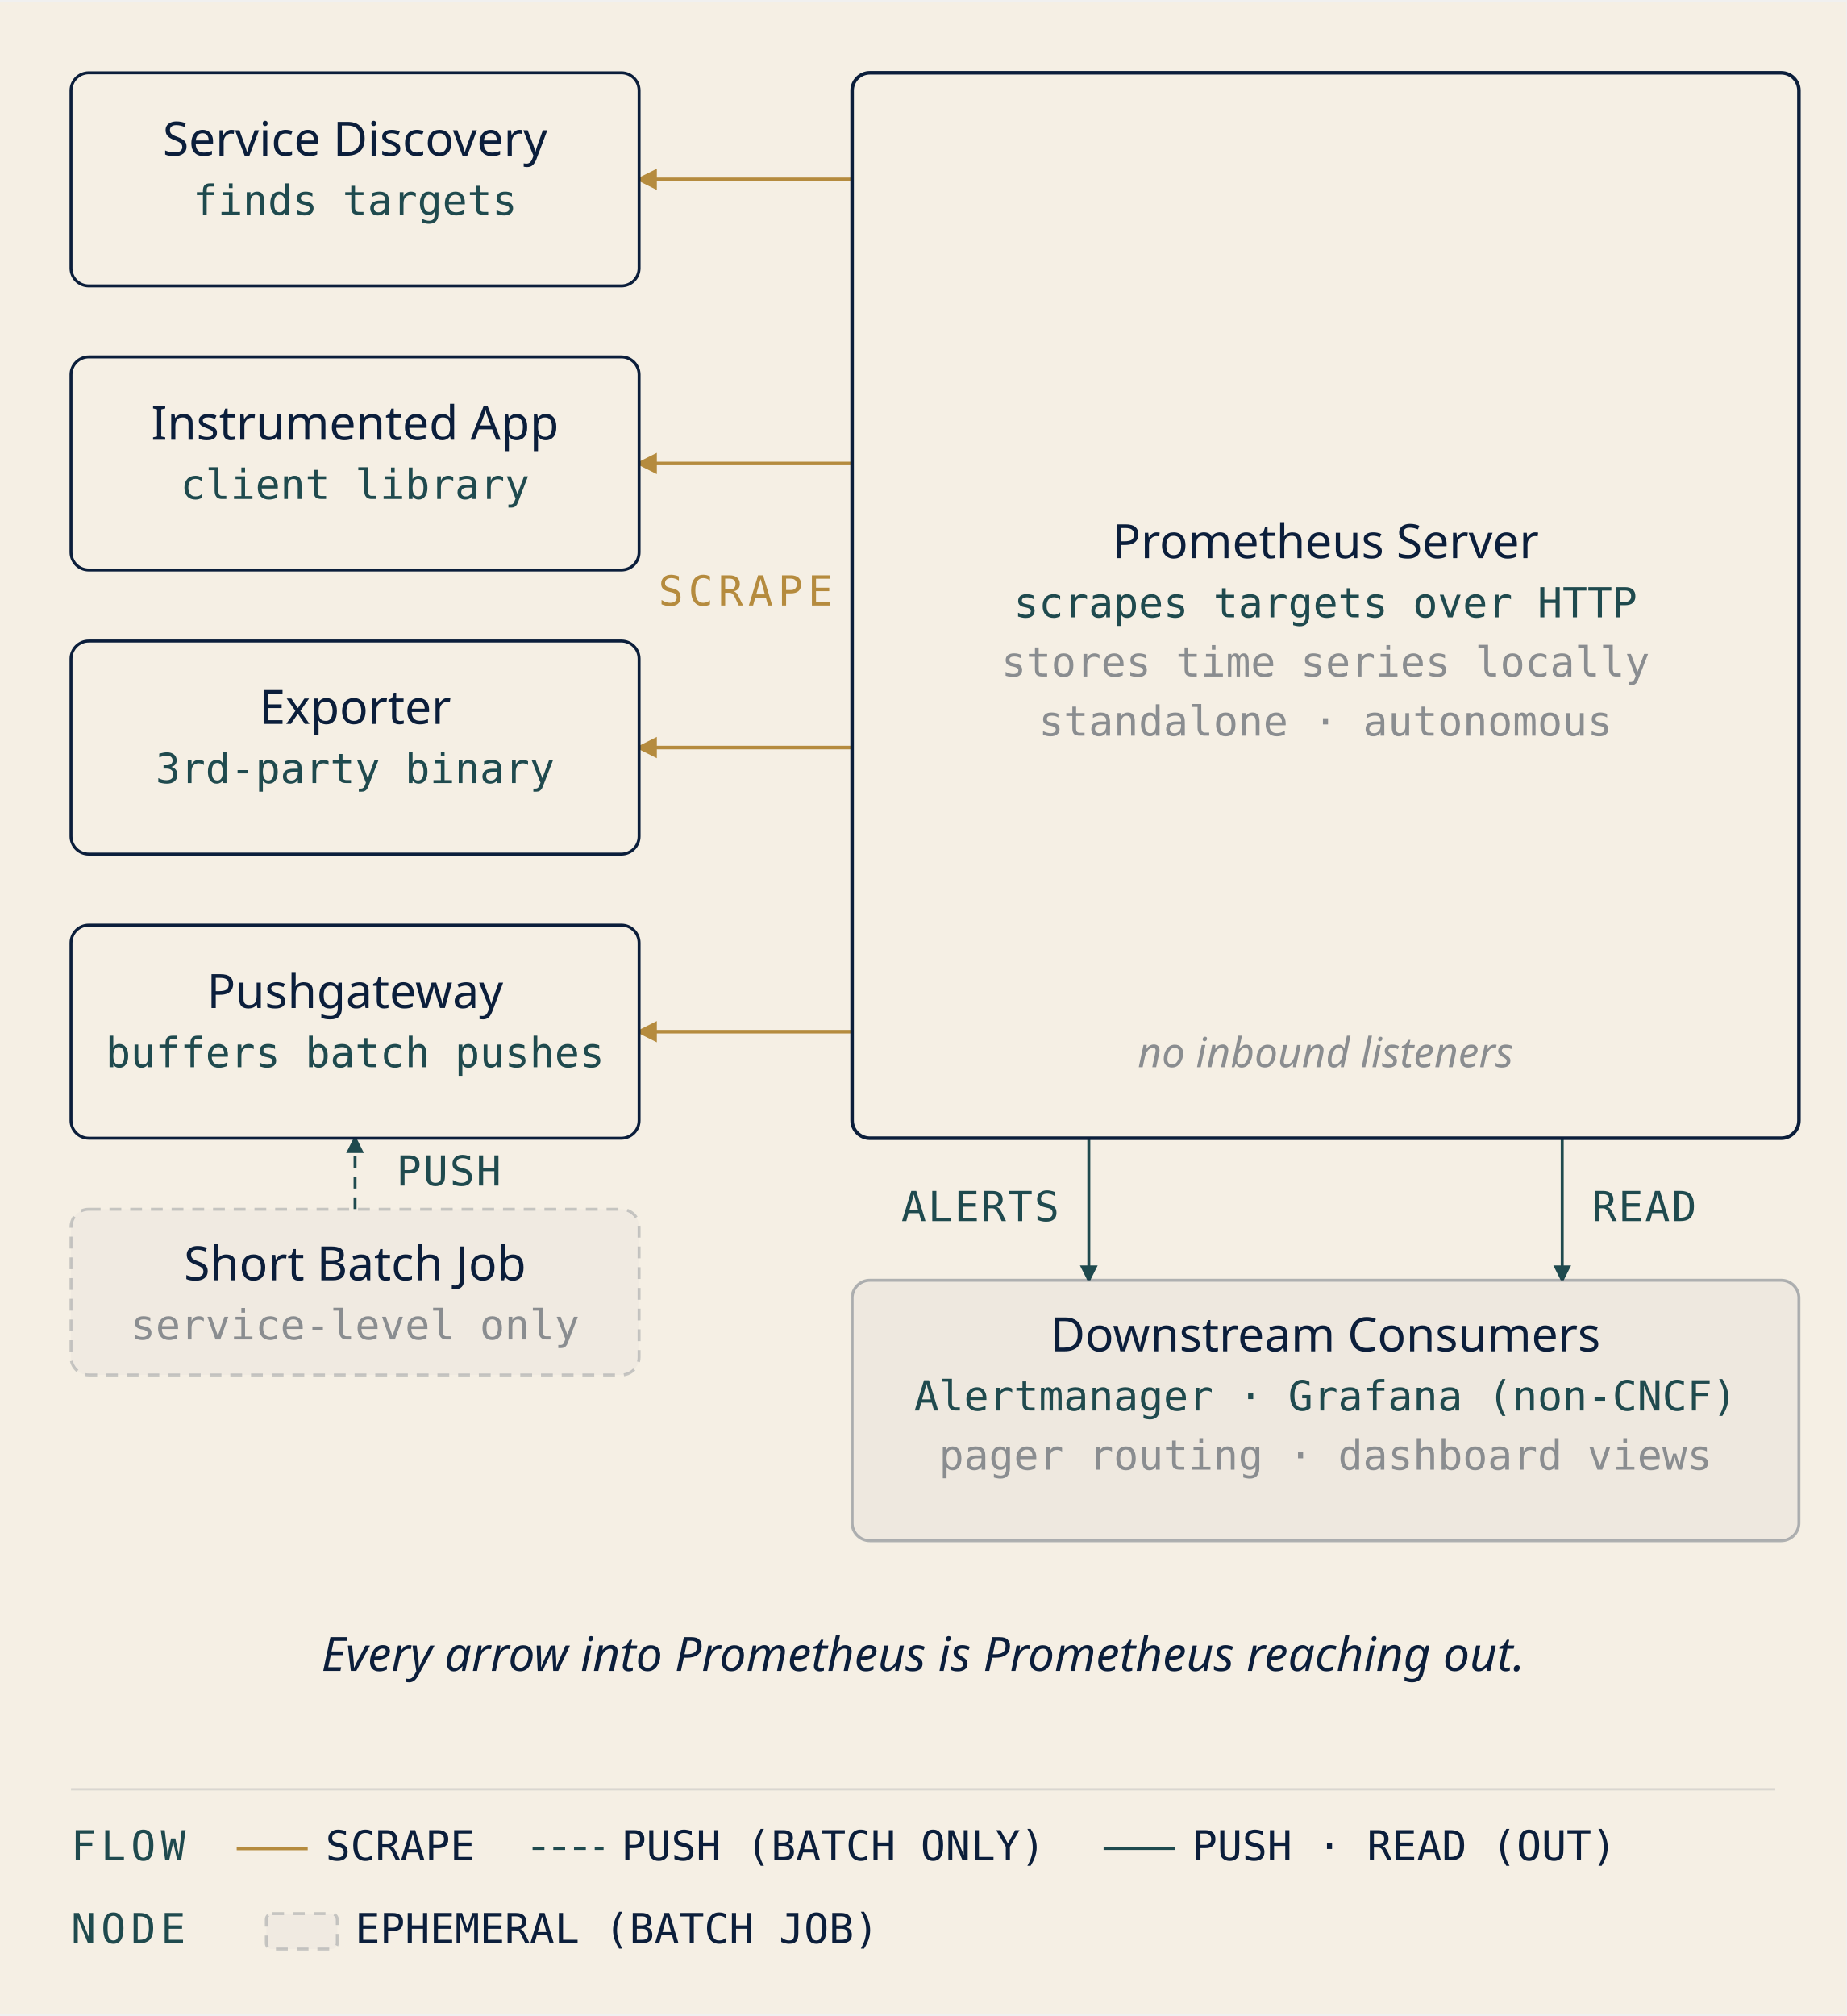
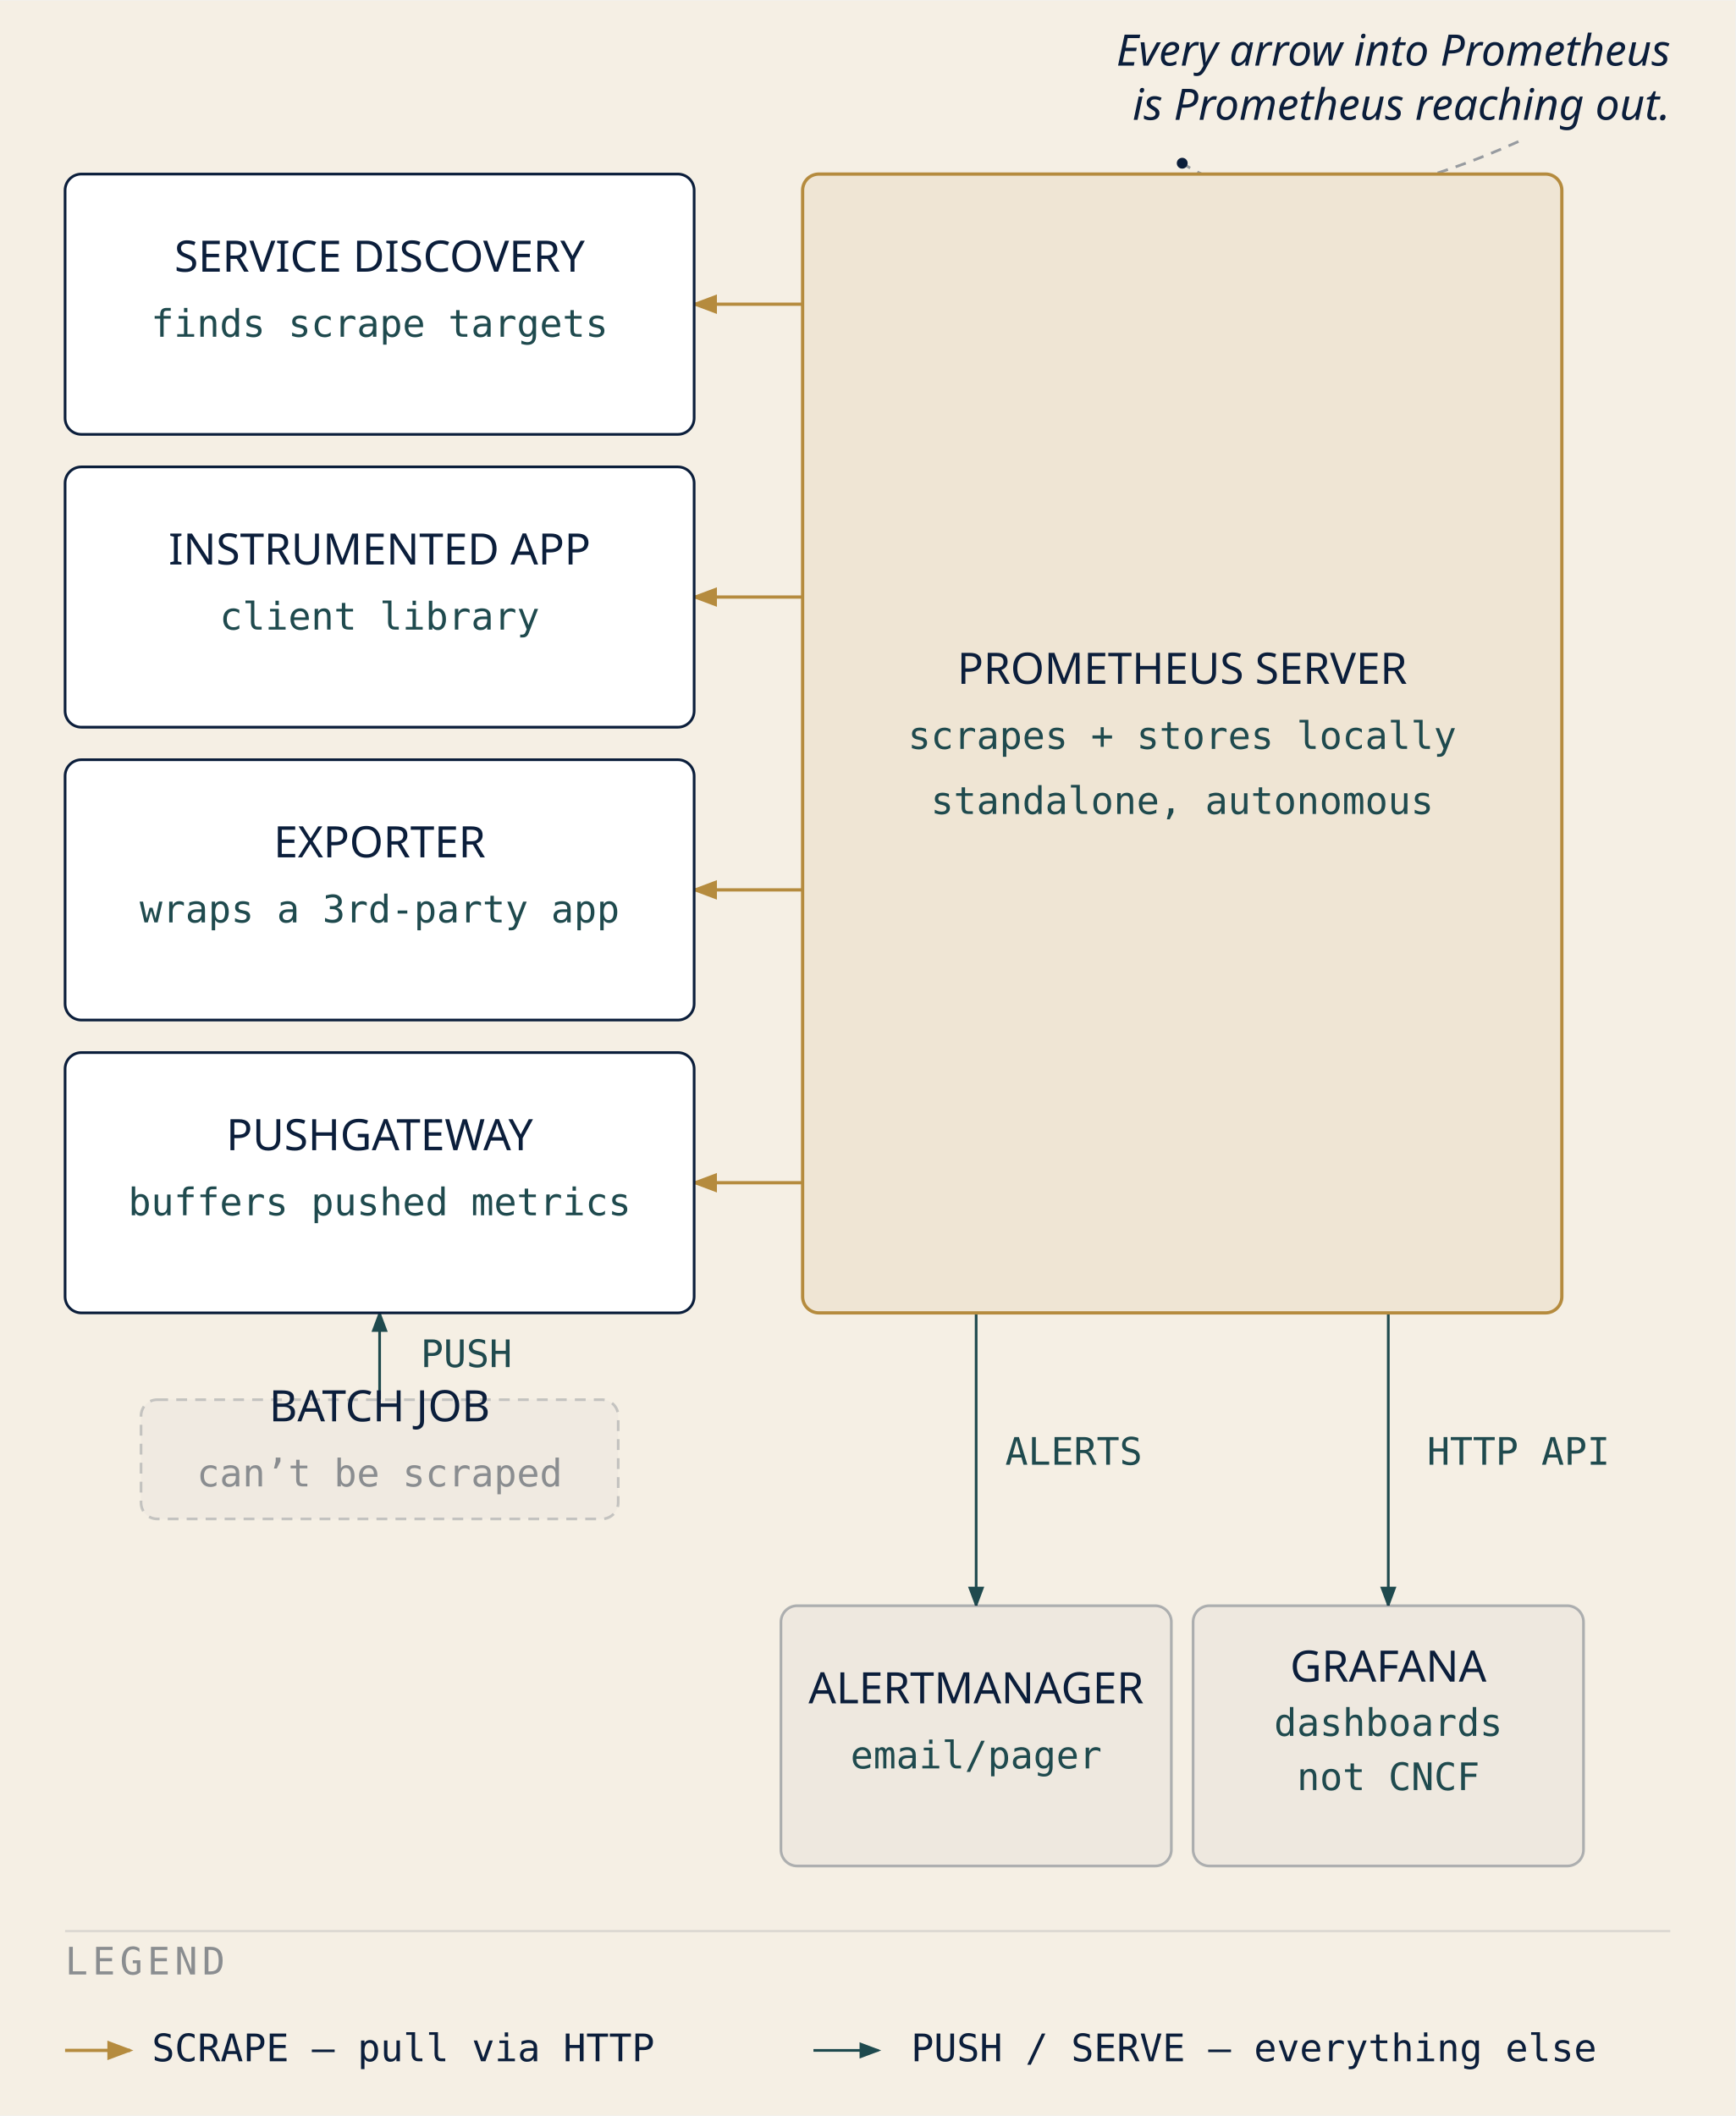
- <svg xmlns="http://www.w3.org/2000/svg" viewBox="0 0 624 680" role="img" aria-labelledby="ch18-fig04-prometheus-pull-architecture-title ch18-fig04-prometheus-pull-architecture-desc" width="480" height="524">
+ <svg xmlns="http://www.w3.org/2000/svg" viewBox="0 0 640 780" role="img" aria-labelledby="ch18-fig04-prometheus-pull-architecture-title ch18-fig04-prometheus-pull-architecture-desc" width="620" height="756">
  <defs>
-     <marker id="arr-muted" markerWidth="6" markerHeight="6" refX="5" refY="3" orient="auto">
-       <path d="M0,0 L6,3 L0,6 Z" fill="#1F4A4E" />
+     <marker id="arr-accent" markerWidth="8" markerHeight="6" refX="7" refY="3" orient="auto">
+       <polygon points="0 0, 8 3, 0 6" fill="#B58B3E" />
    </marker>
-     <marker id="arr-accent" markerWidth="6" markerHeight="6" refX="5" refY="3" orient="auto">
-       <path d="M0,0 L6,3 L0,6 Z" fill="#B58B3E" />
+     <marker id="arr-muted" markerWidth="8" markerHeight="6" refX="7" refY="3" orient="auto">
+       <polygon points="0 0, 8 3, 0 6" fill="#1F4A4E" />
    </marker>
-     <marker id="arr-link" markerWidth="6" markerHeight="6" refX="5" refY="3" orient="auto">
-       <path d="M0,0 L6,3 L0,6 Z" fill="#1F4A4E" />
+     <marker id="arr-link" markerWidth="8" markerHeight="6" refX="7" refY="3" orient="auto">
+       <polygon points="0 0, 8 3, 0 6" fill="#1F4A4E" />
    </marker>
  </defs>
  <rect width="100%" height="100%" fill="#F5EFE4" />
-   <line x1="288" y1="60" x2="216" y2="60" stroke="#B58B3E" stroke-width="1.2" marker-end="url(#arr-accent)" />
-   <line x1="288" y1="156" x2="216" y2="156" stroke="#B58B3E" stroke-width="1.2" marker-end="url(#arr-accent)" />
-   <line x1="288" y1="252" x2="216" y2="252" stroke="#B58B3E" stroke-width="1.2" marker-end="url(#arr-accent)" />
-   <line x1="288" y1="348" x2="216" y2="348" stroke="#B58B3E" stroke-width="1.2" marker-end="url(#arr-accent)" />
-   <line x1="120" y1="408" x2="120" y2="384" stroke="#1F4A4E" stroke-width="1" stroke-dasharray="4,3" marker-end="url(#arr-muted)" />
-   <line x1="368" y1="384" x2="368" y2="432" stroke="#1F4A4E" stroke-width="1" marker-end="url(#arr-link)" />
-   <line x1="528" y1="384" x2="528" y2="432" stroke="#1F4A4E" stroke-width="1" marker-end="url(#arr-link)" />
-   <rect x="24" y="24" width="192" height="72" rx="6" fill="#F5EFE4" />
-   <rect x="24" y="24" width="192" height="72" rx="6" fill="#F5EFE4" stroke="#0B1E3B" stroke-width="1" />
-   <text x="120" y="52" fill="#0B1E3B" font-size="16" font-weight="500" font-family="'Fira Sans', sans-serif" text-anchor="middle">Service Discovery</text>
-   <text x="120" y="72" fill="#1F4A4E" font-size="14" font-family="'Fira Mono', monospace" text-anchor="middle">finds targets</text>
-   <rect x="24" y="120" width="192" height="72" rx="6" fill="#F5EFE4" />
-   <rect x="24" y="120" width="192" height="72" rx="6" fill="#F5EFE4" stroke="#0B1E3B" stroke-width="1" />
-   <text x="120" y="148" fill="#0B1E3B" font-size="16" font-weight="500" font-family="'Fira Sans', sans-serif" text-anchor="middle">Instrumented App</text>
-   <text x="120" y="168" fill="#1F4A4E" font-size="14" font-family="'Fira Mono', monospace" text-anchor="middle">client library</text>
-   <rect x="24" y="216" width="192" height="72" rx="6" fill="#F5EFE4" />
-   <rect x="24" y="216" width="192" height="72" rx="6" fill="#F5EFE4" stroke="#0B1E3B" stroke-width="1" />
-   <text x="120" y="244" fill="#0B1E3B" font-size="16" font-weight="500" font-family="'Fira Sans', sans-serif" text-anchor="middle">Exporter</text>
-   <text x="120" y="264" fill="#1F4A4E" font-size="14" font-family="'Fira Mono', monospace" text-anchor="middle">3rd-party binary</text>
-   <rect x="24" y="312" width="192" height="72" rx="6" fill="#F5EFE4" />
-   <rect x="24" y="312" width="192" height="72" rx="6" fill="#F5EFE4" stroke="#0B1E3B" stroke-width="1" />
-   <text x="120" y="340" fill="#0B1E3B" font-size="16" font-weight="500" font-family="'Fira Sans', sans-serif" text-anchor="middle">Pushgateway</text>
-   <text x="120" y="360" fill="#1F4A4E" font-size="14" font-family="'Fira Mono', monospace" text-anchor="middle">buffers batch pushes</text>
-   <rect x="24" y="408" width="192" height="56" rx="6" fill="#F5EFE4" />
-   <rect x="24" y="408" width="192" height="56" rx="6" fill="rgba(11,30,59,0.02)" stroke="rgba(11,30,59,0.20)" stroke-width="1" stroke-dasharray="4,3" />
-   <text x="120" y="432" fill="#0B1E3B" font-size="16" font-weight="500" font-family="'Fira Sans', sans-serif" text-anchor="middle">Short Batch Job</text>
-   <text x="120" y="452" fill="#8A8D90" font-size="14" font-family="'Fira Mono', monospace" text-anchor="middle">service-level only</text>
-   <rect x="288" y="24" width="320" height="360" rx="6" fill="#F5EFE4" />
-   <rect x="288" y="24" width="320" height="360" rx="6" fill="#F5EFE4" stroke="#0B1E3B" stroke-width="1.2" />
-   <text x="448" y="188" fill="#0B1E3B" font-size="16" font-weight="500" font-family="'Fira Sans', sans-serif" text-anchor="middle">Prometheus Server</text>
-   <text x="448" y="208" fill="#1F4A4E" font-size="14" font-family="'Fira Mono', monospace" text-anchor="middle">scrapes targets over HTTP</text>
-   <text x="448" y="228" fill="#8A8D90" font-size="14" font-family="'Fira Mono', monospace" text-anchor="middle">stores time series locally</text>
-   <text x="448" y="248" fill="#8A8D90" font-size="14" font-family="'Fira Mono', monospace" text-anchor="middle">standalone · autonomous</text>
-   <text x="448" y="360" fill="#8A8D90" font-size="14" font-style="italic" font-family="'Fira Sans', sans-serif" text-anchor="middle">no inbound listeners</text>
-   <rect x="288" y="432" width="320" height="88" rx="6" fill="#F5EFE4" />
-   <rect x="288" y="432" width="320" height="88" rx="6" fill="rgba(11,30,59,0.03)" stroke="rgba(11,30,59,0.30)" stroke-width="1" />
-   <text x="448" y="456" fill="#0B1E3B" font-size="16" font-weight="500" font-family="'Fira Sans', sans-serif" text-anchor="middle">Downstream Consumers</text>
-   <text x="448" y="476" fill="#1F4A4E" font-size="14" font-family="'Fira Mono', monospace" text-anchor="middle">Alertmanager · Grafana (non-CNCF)</text>
-   <text x="448" y="496" fill="#8A8D90" font-size="14" font-family="'Fira Mono', monospace" text-anchor="middle">pager routing · dashboard views</text>
-   <text x="252" y="204" fill="#B58B3E" font-size="14" font-weight="500" font-family="'Fira Mono', monospace" text-anchor="middle" letter-spacing="0.12em">SCRAPE</text>
-   <text x="134" y="400" fill="#1F4A4E" font-size="14" font-family="'Fira Mono', monospace" text-anchor="start" letter-spacing="0.04em">PUSH</text>
-   <text x="358" y="412" fill="#1F4A4E" font-size="14" font-family="'Fira Mono', monospace" text-anchor="end" letter-spacing="0.04em">ALERTS</text>
-   <text x="538" y="412" fill="#1F4A4E" font-size="14" font-family="'Fira Mono', monospace" text-anchor="start" letter-spacing="0.04em">READ</text>
-   <text x="312" y="564" fill="#0B1E3B" font-size="16" font-style="italic" font-family="'Fira Sans', sans-serif" text-anchor="middle">Every arrow into Prometheus is Prometheus reaching out.</text>
-   <line x1="24" y1="604" x2="600" y2="604" stroke="rgba(11,30,59,0.12)" stroke-width="0.8" />
-   <text x="24" y="628" fill="#1F4A4E" font-size="14" font-weight="500" font-family="'Fira Mono', monospace" letter-spacing="0.12em">FLOW</text>
-   <line x1="80" y1="624" x2="104" y2="624" stroke="#B58B3E" stroke-width="1.2" />
-   <text x="110" y="628" fill="#0B1E3B" font-size="14" font-family="'Fira Mono', monospace">SCRAPE</text>
-   <line x1="180" y1="624" x2="204" y2="624" stroke="#1F4A4E" stroke-width="1" stroke-dasharray="4,3" />
-   <text x="210" y="628" fill="#0B1E3B" font-size="14" font-family="'Fira Mono', monospace">PUSH (BATCH ONLY)</text>
-   <line x1="373" y1="624" x2="397" y2="624" stroke="#1F4A4E" stroke-width="1" />
-   <text x="403" y="628" fill="#0B1E3B" font-size="14" font-family="'Fira Mono', monospace">PUSH · READ (OUT)</text>
-   <text x="24" y="656" fill="#1F4A4E" font-size="14" font-weight="500" font-family="'Fira Mono', monospace" letter-spacing="0.12em">NODE</text>
-   <rect x="90" y="646" width="24" height="12" rx="2" fill="rgba(11,30,59,0.02)" stroke="rgba(11,30,59,0.20)" stroke-width="1" stroke-dasharray="4,3" />
-   <text x="120" y="656" fill="#0B1E3B" font-size="14" font-family="'Fira Mono', monospace">EPHEMERAL (BATCH JOB)</text>
+   <text x="616" y="24" text-anchor="end" font-family="'Fira Sans', sans-serif" font-style="italic" font-size="16" fill="#0B1E3B">Every arrow into Prometheus</text>
+   <text x="616" y="44" text-anchor="end" font-family="'Fira Sans', sans-serif" font-style="italic" font-size="16" fill="#0B1E3B">is Prometheus reaching out.</text>
+   <path d="M 560,52 Q 480,88 436,60" fill="none" stroke="rgba(11,30,59,0.40)" stroke-width="1" stroke-dasharray="4,3" />
+   <circle cx="436" cy="60" r="2" fill="#0B1E3B" />
+   <line x1="296" y1="112" x2="256" y2="112" stroke="#B58B3E" stroke-width="1.2" marker-end="url(#arr-accent)" />
+   <line x1="296" y1="220" x2="256" y2="220" stroke="#B58B3E" stroke-width="1.2" marker-end="url(#arr-accent)" />
+   <line x1="296" y1="328" x2="256" y2="328" stroke="#B58B3E" stroke-width="1.2" marker-end="url(#arr-accent)" />
+   <line x1="296" y1="436" x2="256" y2="436" stroke="#B58B3E" stroke-width="1.2" marker-end="url(#arr-accent)" />
+   <line x1="140" y1="516" x2="140" y2="484" stroke="#1F4A4E" stroke-width="1" marker-end="url(#arr-muted)" />
+   <rect x="148" y="492" width="48" height="16" rx="2" fill="#F5EFE4" />
+   <text x="172" y="504" text-anchor="middle" font-family="'Fira Mono', monospace" font-size="14" fill="#1F4A4E">PUSH</text>
+   <line x1="360" y1="484" x2="360" y2="592" stroke="#1F4A4E" stroke-width="1" marker-end="url(#arr-muted)" />
+   <rect x="368" y="528" width="56" height="16" rx="2" fill="#F5EFE4" />
+   <text x="396" y="540" text-anchor="middle" font-family="'Fira Mono', monospace" font-size="14" fill="#1F4A4E">ALERTS</text>
+   <line x1="512" y1="484" x2="512" y2="592" stroke="#1F4A4E" stroke-width="1" marker-end="url(#arr-link)" />
+   <rect x="520" y="528" width="80" height="16" rx="2" fill="#F5EFE4" />
+   <text x="560" y="540" text-anchor="middle" font-family="'Fira Mono', monospace" font-size="14" fill="#1F4A4E">HTTP API</text>
+   <rect x="24" y="64" width="232" height="96" rx="6" fill="#F5EFE4" />
+   <rect x="24" y="64" width="232" height="96" rx="6" fill="#ffffff" stroke="#0B1E3B" stroke-width="1" />
+   <text x="140" y="100" text-anchor="middle" font-family="'Fira Sans', sans-serif" font-weight="500" font-size="16" fill="#0B1E3B">SERVICE DISCOVERY</text>
+   <text x="140" y="124" text-anchor="middle" font-family="'Fira Mono', monospace" font-size="14" fill="#1F4A4E">finds scrape targets</text>
+   <rect x="24" y="172" width="232" height="96" rx="6" fill="#F5EFE4" />
+   <rect x="24" y="172" width="232" height="96" rx="6" fill="#ffffff" stroke="#0B1E3B" stroke-width="1" />
+   <text x="140" y="208" text-anchor="middle" font-family="'Fira Sans', sans-serif" font-weight="500" font-size="16" fill="#0B1E3B">INSTRUMENTED APP</text>
+   <text x="140" y="232" text-anchor="middle" font-family="'Fira Mono', monospace" font-size="14" fill="#1F4A4E">client library</text>
+   <rect x="24" y="280" width="232" height="96" rx="6" fill="#F5EFE4" />
+   <rect x="24" y="280" width="232" height="96" rx="6" fill="#ffffff" stroke="#0B1E3B" stroke-width="1" />
+   <text x="140" y="316" text-anchor="middle" font-family="'Fira Sans', sans-serif" font-weight="500" font-size="16" fill="#0B1E3B">EXPORTER</text>
+   <text x="140" y="340" text-anchor="middle" font-family="'Fira Mono', monospace" font-size="14" fill="#1F4A4E">wraps a 3rd-party app</text>
+   <rect x="24" y="388" width="232" height="96" rx="6" fill="#F5EFE4" />
+   <rect x="24" y="388" width="232" height="96" rx="6" fill="#ffffff" stroke="#0B1E3B" stroke-width="1" />
+   <text x="140" y="424" text-anchor="middle" font-family="'Fira Sans', sans-serif" font-weight="500" font-size="16" fill="#0B1E3B">PUSHGATEWAY</text>
+   <text x="140" y="448" text-anchor="middle" font-family="'Fira Mono', monospace" font-size="14" fill="#1F4A4E">buffers pushed metrics</text>
+   <rect x="296" y="64" width="280" height="420" rx="6" fill="#F5EFE4" />
+   <rect x="296" y="64" width="280" height="420" rx="6" fill="rgba(181,139,62,0.10)" stroke="#B58B3E" stroke-width="1.2" />
+   <text x="436" y="252" text-anchor="middle" font-family="'Fira Sans', sans-serif" font-weight="500" font-size="16" fill="#0B1E3B">PROMETHEUS SERVER</text>
+   <text x="436" y="276" text-anchor="middle" font-family="'Fira Mono', monospace" font-size="14" fill="#1F4A4E">scrapes + stores locally</text>
+   <text x="436" y="300" text-anchor="middle" font-family="'Fira Mono', monospace" font-size="14" fill="#1F4A4E">standalone, autonomous</text>
+   <rect x="52" y="516" width="176" height="44" rx="6" fill="#F5EFE4" />
+   <rect x="52" y="516" width="176" height="44" rx="6" fill="rgba(11,30,59,0.02)" stroke="rgba(11,30,59,0.20)" stroke-width="1" stroke-dasharray="4,3" />
+   <text x="140" y="524" text-anchor="middle" font-family="'Fira Sans', sans-serif" font-weight="500" font-size="16" fill="#0B1E3B">BATCH JOB</text>
+   <text x="140" y="548" text-anchor="middle" font-family="'Fira Mono', monospace" font-size="14" fill="#8A8D90">can’t be scraped</text>
+   <rect x="288" y="592" width="144" height="96" rx="6" fill="#F5EFE4" />
+   <rect x="288" y="592" width="144" height="96" rx="6" fill="rgba(11,30,59,0.03)" stroke="rgba(11,30,59,0.30)" stroke-width="1" />
+   <text x="360" y="628" text-anchor="middle" font-family="'Fira Sans', sans-serif" font-weight="500" font-size="16" fill="#0B1E3B">ALERTMANAGER</text>
+   <text x="360" y="652" text-anchor="middle" font-family="'Fira Mono', monospace" font-size="14" fill="#1F4A4E">email/pager</text>
+   <rect x="440" y="592" width="144" height="96" rx="6" fill="#F5EFE4" />
+   <rect x="440" y="592" width="144" height="96" rx="6" fill="rgba(11,30,59,0.03)" stroke="rgba(11,30,59,0.30)" stroke-width="1" />
+   <text x="512" y="620" text-anchor="middle" font-family="'Fira Sans', sans-serif" font-weight="500" font-size="16" fill="#0B1E3B">GRAFANA</text>
+   <text x="512" y="640" text-anchor="middle" font-family="'Fira Mono', monospace" font-size="14" fill="#1F4A4E">dashboards</text>
+   <text x="512" y="660" text-anchor="middle" font-family="'Fira Mono', monospace" font-size="14" fill="#1F4A4E">not CNCF</text>
+   <line x1="24" y1="712" x2="616" y2="712" stroke="rgba(11,30,59,0.12)" stroke-width="0.8" />
+   <text x="24" y="728" font-family="'Fira Mono', monospace" font-size="14" font-weight="500" letter-spacing="0.12em" fill="#8A8D90">LEGEND</text>
+   <line x1="24" y1="756" x2="48" y2="756" stroke="#B58B3E" stroke-width="1.2" marker-end="url(#arr-accent)" />
+   <text x="56" y="760" font-family="'Fira Mono', monospace" font-size="14" fill="#0B1E3B">SCRAPE — pull via HTTP</text>
+   <line x1="300" y1="756" x2="324" y2="756" stroke="#1F4A4E" stroke-width="1" marker-end="url(#arr-muted)" />
+   <text x="336" y="760" font-family="'Fira Mono', monospace" font-size="14" fill="#0B1E3B">PUSH / SERVE — everything else</text>
</svg>
